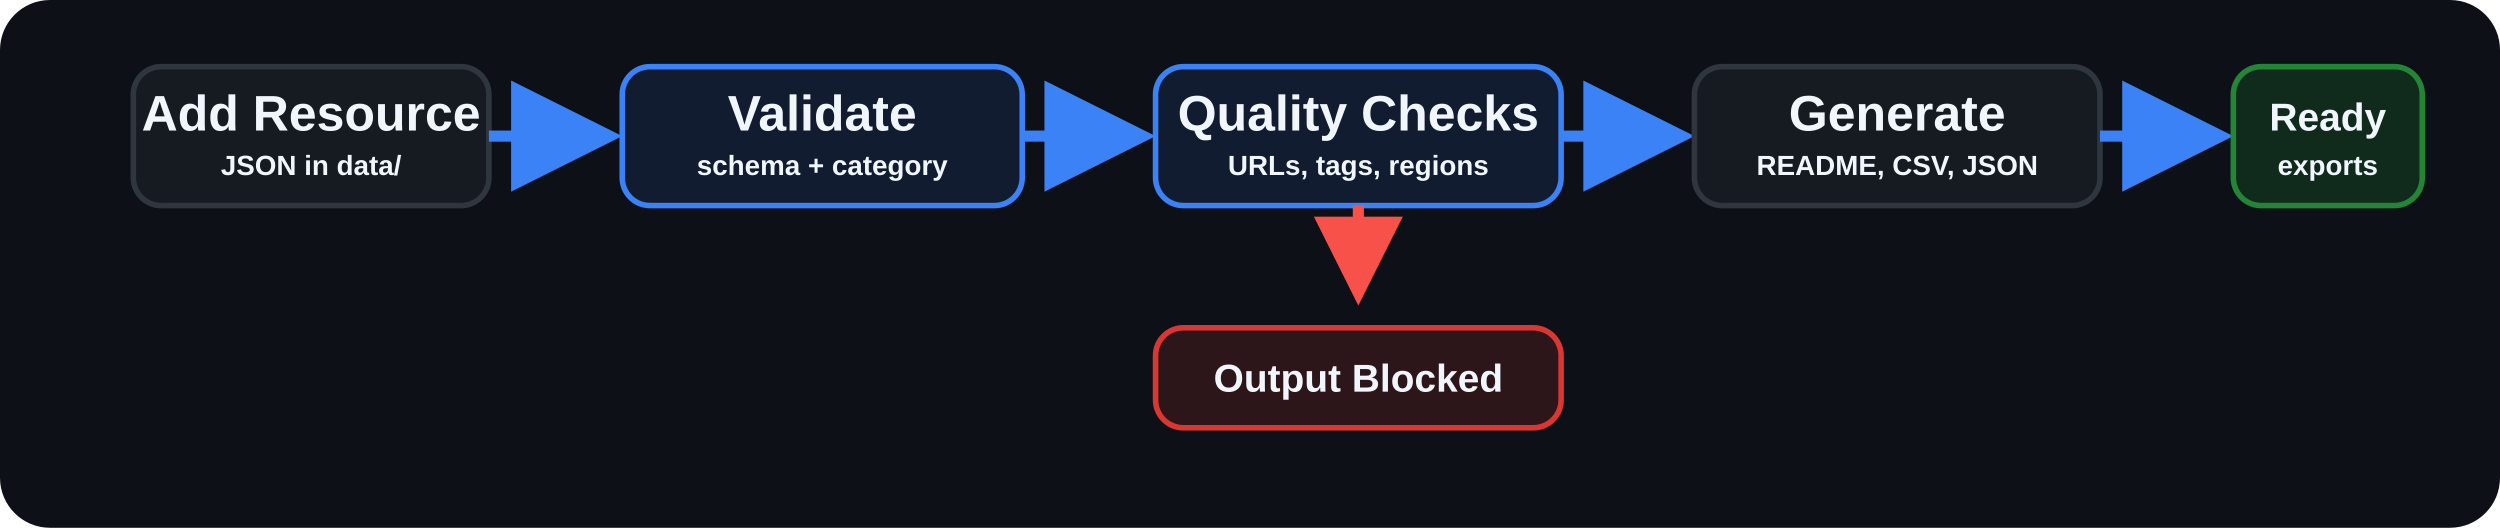
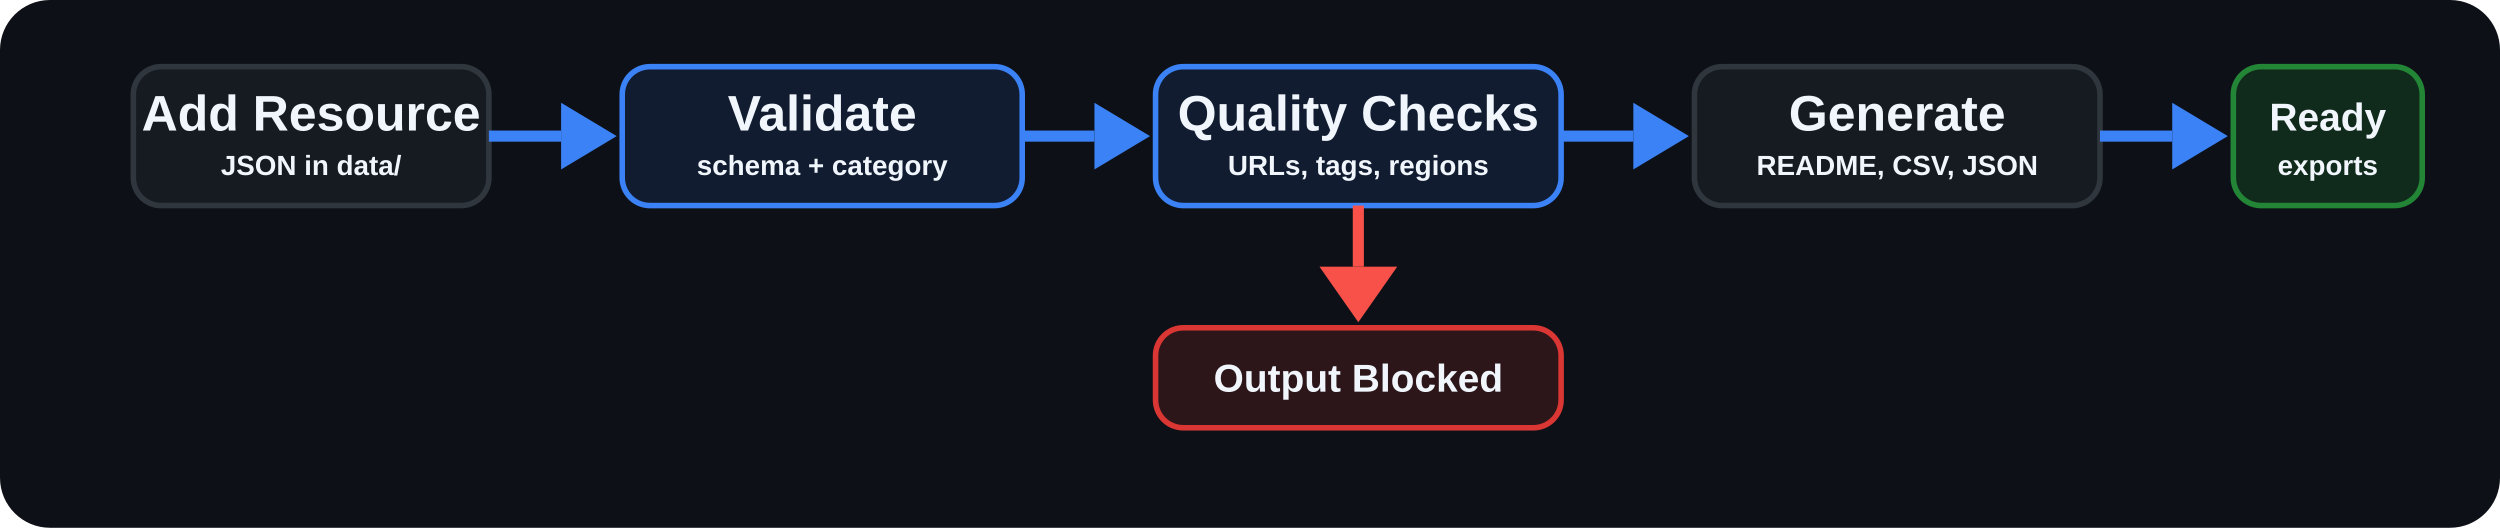
<svg xmlns="http://www.w3.org/2000/svg" width="900" height="190" viewBox="0 0 900 190" role="img" aria-labelledby="title desc">
-   <defs>
-     <marker id="arrow" markerWidth="10" markerHeight="10" refX="8" refY="5" orient="auto">
-       <path d="M0 0L10 5L0 10Z" fill="#3B82F6" />
-     </marker>
-     <marker id="fail-arrow" markerWidth="8" markerHeight="8" refX="6.5" refY="4" orient="auto">
-       <path d="M0 0L8 4L0 8Z" fill="#F85149" />
-     </marker>
-   </defs>
  <rect width="900" height="190" rx="18" fill="#0D1117" />
  <g font-family="Arial, Helvetica, sans-serif" font-size="18" font-weight="600" text-anchor="middle">
    <rect x="48" y="24" width="128" height="50" rx="10" fill="#161B22" stroke="#30363D" stroke-width="2" />
    <text x="112" y="47" fill="#F0F6FC">Add Resource</text>
    <text x="112" y="63" fill="#F0F6FC" font-size="10">JSON in data/</text>
-     <path d="M176 49H216" stroke="#3B82F6" stroke-width="4" marker-end="url(#arrow)" />
+     <path d="M176 49H202" stroke="#3B82F6" stroke-width="4" />
+     <path d="M202 37L222 49L202 61Z" fill="#3B82F6" />
    <rect x="224" y="24" width="144" height="50" rx="10" fill="#111C30" stroke="#3B82F6" stroke-width="2" />
    <text x="296" y="47" fill="#F0F6FC">Validate</text>
    <text x="296" y="63" fill="#F0F6FC" font-size="10">schema + category</text>
-     <path d="M368 49H408" stroke="#3B82F6" stroke-width="4" marker-end="url(#arrow)" />
+     <path d="M368 49H394" stroke="#3B82F6" stroke-width="4" />
+     <path d="M394 37L414 49L394 61Z" fill="#3B82F6" />
    <rect x="416" y="24" width="146" height="50" rx="10" fill="#111C30" stroke="#3B82F6" stroke-width="2" />
    <text x="489" y="47" fill="#F0F6FC">Quality Checks</text>
    <text x="489" y="63" fill="#F0F6FC" font-size="10">URLs, tags, regions</text>
-     <path d="M562 49H602" stroke="#3B82F6" stroke-width="4" marker-end="url(#arrow)" />
+     <path d="M562 49H588" stroke="#3B82F6" stroke-width="4" />
+     <path d="M588 37L608 49L588 61Z" fill="#3B82F6" />
    <rect x="610" y="24" width="146" height="50" rx="10" fill="#161B22" stroke="#30363D" stroke-width="2" />
    <text x="683" y="47" fill="#F0F6FC">Generate</text>
    <text x="683" y="63" fill="#F0F6FC" font-size="10">README, CSV, JSON</text>
-     <path d="M756 49H796" stroke="#3B82F6" stroke-width="4" marker-end="url(#arrow)" />
+     <path d="M756 49H782" stroke="#3B82F6" stroke-width="4" />
+     <path d="M782 37L802 49L782 61Z" fill="#3B82F6" />
    <rect x="804" y="24" width="68" height="50" rx="10" fill="#102A1C" stroke="#238636" stroke-width="2" />
    <text x="838" y="47" fill="#F0F6FC" font-size="14">Ready</text>
    <text x="838" y="63" fill="#F0F6FC" font-size="10">exports</text>
-     <path d="M489 74V104" stroke="#F85149" stroke-width="4" marker-end="url(#fail-arrow)" />
+     <path d="M489 74V96" stroke="#F85149" stroke-width="4" />
+     <path d="M475 96L503 96L489 116Z" fill="#F85149" />
    <rect x="416" y="118" width="146" height="36" rx="10" fill="#2D1619" stroke="#DA3633" stroke-width="2" />
    <text x="489" y="141" fill="#F0F6FC" font-size="14">Output Blocked</text>
  </g>
</svg>
